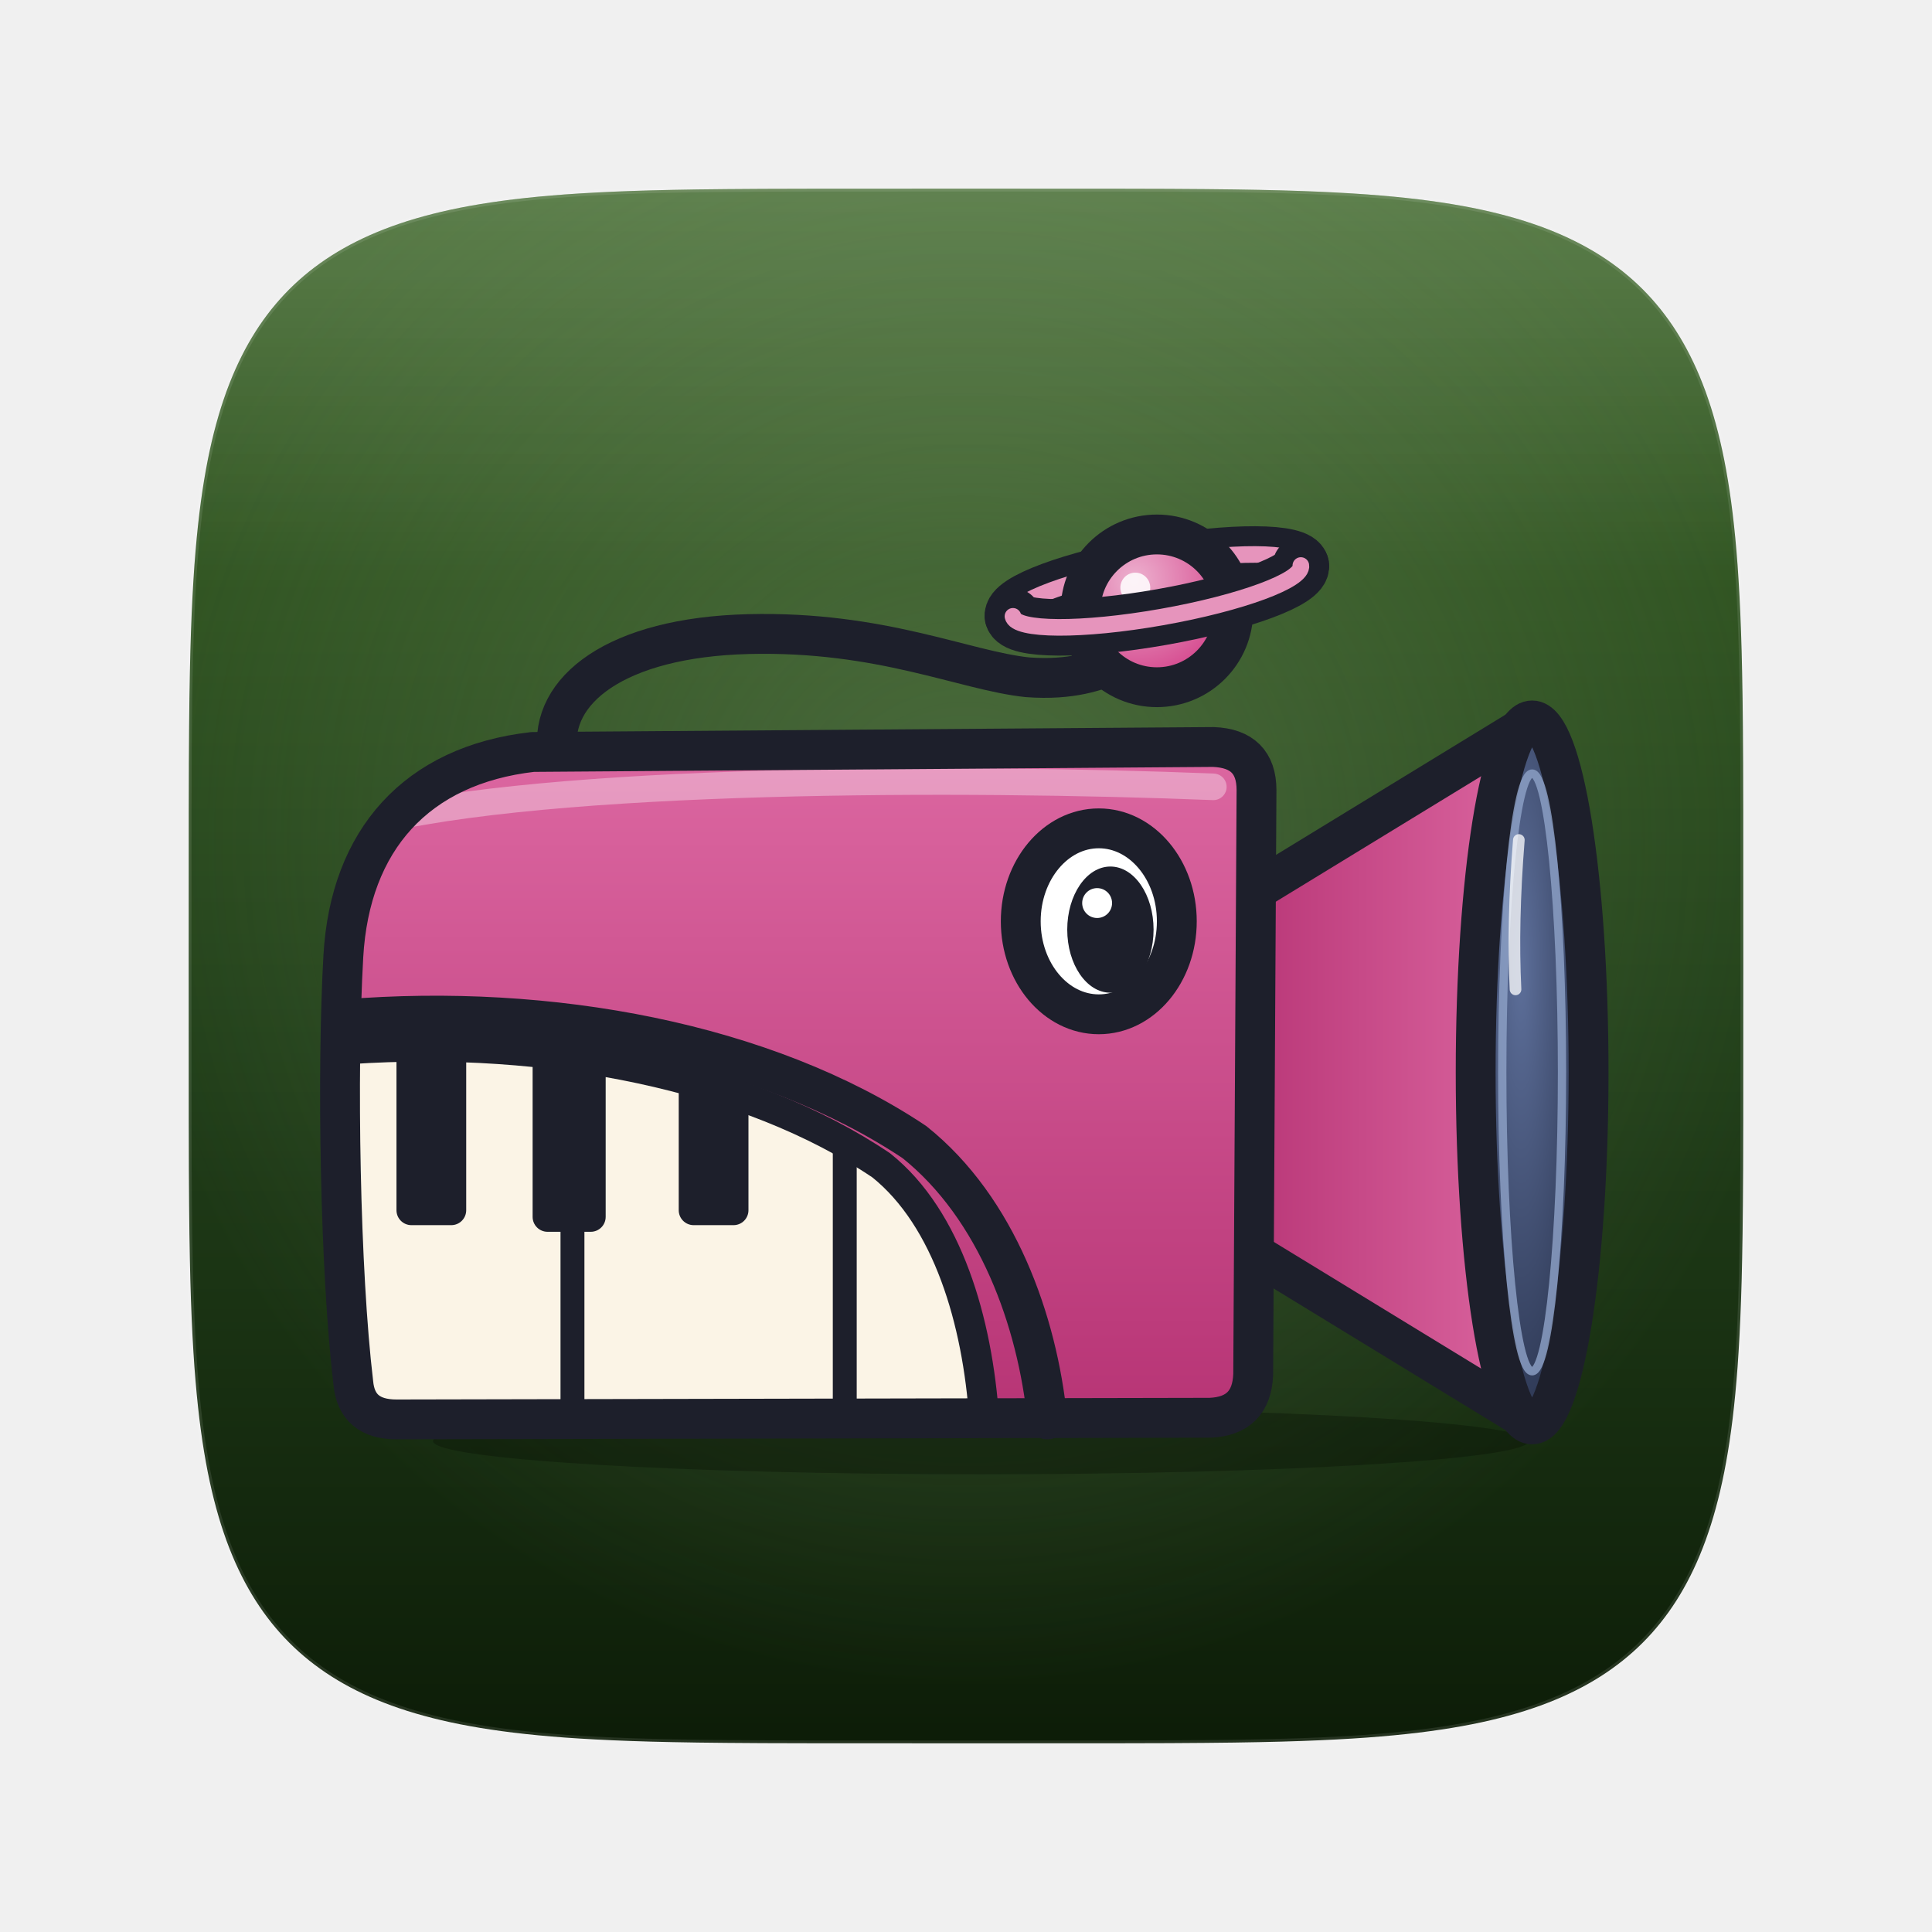
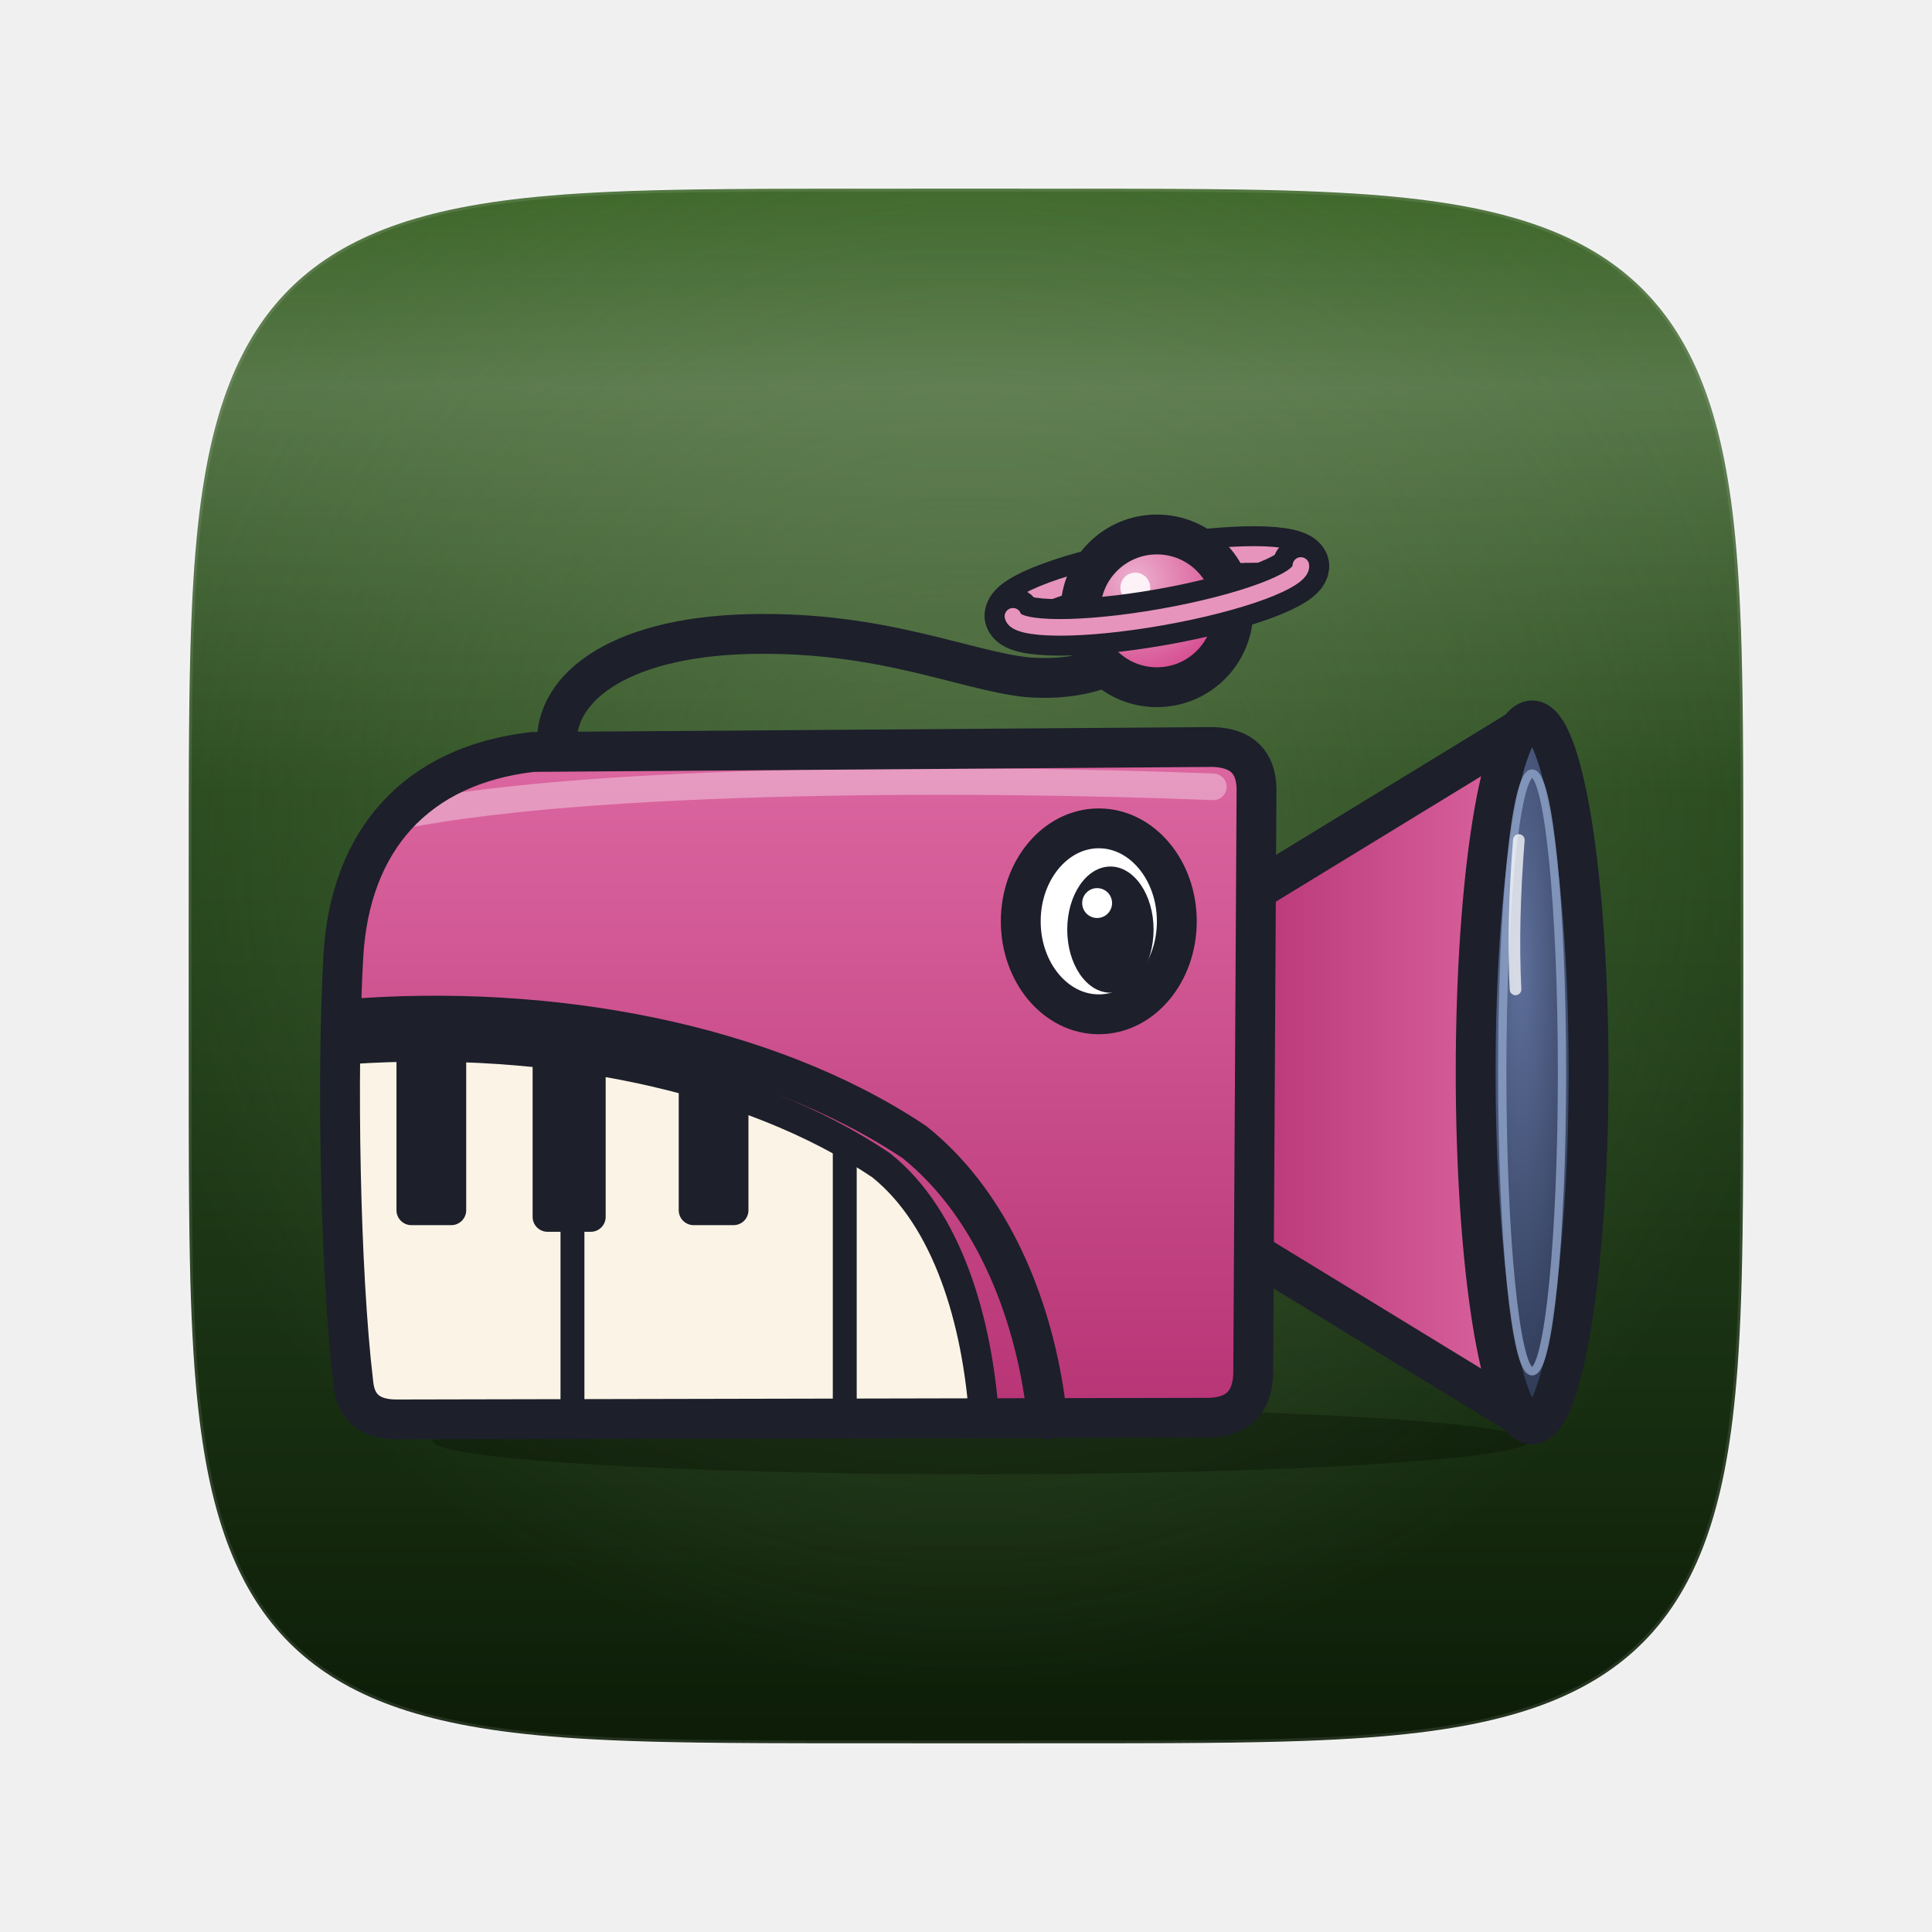
<svg xmlns="http://www.w3.org/2000/svg" width="1024" height="1024" viewBox="0 0 1024 1024">
  <defs>
    <linearGradient id="plate" x1="0" y1="0" x2="0" y2="1">
      <stop offset="0" stop-color="#3d6629" />
      <stop offset="0.55" stop-color="#22401a" />
      <stop offset="1" stop-color="#0d1d08" />
    </linearGradient>
    <radialGradient id="glow" cx="0.5" cy="0.42" r="0.55">
      <stop offset="0" stop-color="#6e8c5e" stop-opacity="0.45" />
      <stop offset="1" stop-color="#6e8c5e" stop-opacity="0" />
    </radialGradient>
    <linearGradient id="bodyg" x1="0" y1="0" x2="0" y2="1">
      <stop offset="0" stop-color="#ffbb33" />
      <stop offset="0.6" stop-color="#f7a600" />
      <stop offset="1" stop-color="#e58a00" />
    </linearGradient>
    <linearGradient id="lensbody" x1="0" y1="0" x2="0" y2="1">
      <stop offset="0" stop-color="#ffb21f" />
      <stop offset="1" stop-color="#dc8300" />
    </linearGradient>
    <linearGradient id="keysg" x1="0" y1="0" x2="0" y2="1">
      <stop offset="0" stop-color="#fffaf0" />
      <stop offset="1" stop-color="#eadfc9" />
    </linearGradient>
    <linearGradient id="blackk" x1="0" y1="0" x2="0" y2="1">
      <stop offset="0" stop-color="#2a2f3d" />
      <stop offset="1" stop-color="#141824" />
    </linearGradient>
    <radialGradient id="glass" cx="0.35" cy="0.3" r="0.9">
      <stop offset="0" stop-color="#5d7898" />
      <stop offset="0.5" stop-color="#2c3e58" />
      <stop offset="1" stop-color="#151d2d" />
    </radialGradient>
    <radialGradient id="eyew" cx="0.4" cy="0.35" r="0.7">
      <stop offset="0" stop-color="#ffffff" />
      <stop offset="1" stop-color="#ece6da" />
    </radialGradient>
    <radialGradient id="ball" cx="0.35" cy="0.3" r="0.8">
      <stop offset="0" stop-color="#ffd27a" />
      <stop offset="1" stop-color="#f08f00" />
    </radialGradient>
    <linearGradient id="sheen" x1="0" y1="0" x2="0" y2="1">
-       <stop offset="0" stop-color="#ffffff" stop-opacity="0.16" />
-       <stop offset="0.5" stop-color="#ffffff" stop-opacity="0" />
+       <stop offset="0" stop-color="#ffffff" stop-opacity="0" />
+       <stop offset="0.25" stop-color="#ffffff" stop-opacity="0.16" />
+       <stop offset="0.75" stop-color="#ffffff" stop-opacity="0" />
    </linearGradient>
    <filter id="drop" x="-20%" y="-20%" width="140%" height="150%">
      <feGaussianBlur in="SourceAlpha" stdDeviation="14" />
      <feOffset dy="12" result="b" />
      <feComponentTransfer>
        <feFuncA type="linear" slope="0.35" />
      </feComponentTransfer>
      <feMerge>
        <feMergeNode />
        <feMergeNode in="SourceGraphic" />
      </feMerge>
    </filter>
    <clipPath id="plateclip">
      <path d="M924.00,512.00 L923.97,593.59 L923.90,619.65 L923.77,638.60 L923.60,654.01 L923.37,667.24 L923.10,678.95 L922.77,689.52 L922.39,699.21 L921.96,708.17 L921.48,716.53 L920.96,724.39 L920.37,731.81 L919.74,738.85 L919.06,745.54 L918.33,751.94 L917.54,758.06 L916.70,763.93 L915.81,769.57 L914.87,775.00 L913.88,780.24 L912.83,785.29 L911.73,790.18 L910.57,794.91 L909.36,799.49 L908.10,803.93 L906.79,808.23 L905.41,812.41 L903.99,816.47 L902.50,820.41 L900.96,824.24 L899.37,827.96 L897.71,831.58 L896.00,835.10 L894.23,838.53 L892.40,841.86 L890.51,845.11 L888.56,848.27 L886.55,851.34 L884.48,854.33 L882.34,857.24 L880.14,860.08 L877.87,862.83 L875.54,865.52 L873.14,868.13 L870.67,870.67 L868.13,873.14 L865.52,875.54 L862.83,877.87 L860.08,880.14 L857.24,882.34 L854.33,884.48 L851.34,886.55 L848.27,888.56 L845.11,890.51 L841.86,892.40 L838.53,894.23 L835.10,896.00 L831.58,897.71 L827.96,899.37 L824.24,900.96 L820.41,902.50 L816.47,903.99 L812.41,905.41 L808.23,906.79 L803.93,908.10 L799.49,909.36 L794.91,910.57 L790.18,911.73 L785.29,912.83 L780.24,913.88 L775.00,914.87 L769.57,915.81 L763.93,916.70 L758.06,917.54 L751.94,918.33 L745.54,919.06 L738.85,919.74 L731.81,920.37 L724.39,920.96 L716.53,921.48 L708.17,921.96 L699.21,922.39 L689.52,922.77 L678.95,923.10 L667.24,923.37 L654.01,923.60 L638.60,923.77 L619.65,923.90 L593.59,923.97 L512.00,924.00 L430.41,923.97 L404.35,923.90 L385.40,923.77 L369.99,923.60 L356.76,923.37 L345.05,923.10 L334.48,922.77 L324.79,922.39 L315.83,921.96 L307.47,921.48 L299.61,920.96 L292.19,920.37 L285.15,919.74 L278.46,919.06 L272.06,918.33 L265.94,917.54 L260.07,916.70 L254.43,915.81 L249.00,914.87 L243.76,913.88 L238.71,912.83 L233.82,911.73 L229.09,910.57 L224.51,909.36 L220.07,908.10 L215.77,906.79 L211.59,905.41 L207.53,903.99 L203.59,902.50 L199.76,900.96 L196.04,899.37 L192.42,897.71 L188.90,896.00 L185.47,894.23 L182.14,892.40 L178.89,890.51 L175.73,888.56 L172.66,886.55 L169.67,884.48 L166.76,882.34 L163.92,880.14 L161.17,877.87 L158.48,875.54 L155.87,873.14 L153.33,870.67 L150.86,868.13 L148.46,865.52 L146.13,862.83 L143.86,860.08 L141.66,857.24 L139.52,854.33 L137.45,851.34 L135.44,848.27 L133.49,845.11 L131.60,841.86 L129.77,838.53 L128.00,835.10 L126.29,831.58 L124.63,827.96 L123.04,824.24 L121.50,820.41 L120.01,816.47 L118.59,812.41 L117.21,808.23 L115.90,803.93 L114.64,799.49 L113.43,794.91 L112.27,790.18 L111.17,785.29 L110.12,780.24 L109.13,775.00 L108.19,769.57 L107.30,763.93 L106.46,758.06 L105.67,751.94 L104.94,745.54 L104.26,738.85 L103.63,731.81 L103.04,724.39 L102.52,716.53 L102.04,708.17 L101.61,699.21 L101.23,689.52 L100.90,678.95 L100.63,667.24 L100.40,654.01 L100.23,638.60 L100.10,619.65 L100.03,593.59 L100.00,512.00 L100.03,430.41 L100.10,404.35 L100.23,385.40 L100.40,369.99 L100.63,356.76 L100.90,345.05 L101.23,334.48 L101.61,324.79 L102.04,315.83 L102.52,307.47 L103.04,299.61 L103.63,292.19 L104.26,285.15 L104.94,278.46 L105.67,272.06 L106.46,265.94 L107.30,260.07 L108.19,254.43 L109.13,249.00 L110.12,243.76 L111.17,238.71 L112.27,233.82 L113.43,229.09 L114.64,224.51 L115.90,220.07 L117.21,215.77 L118.59,211.59 L120.01,207.53 L121.50,203.59 L123.04,199.76 L124.63,196.04 L126.29,192.42 L128.00,188.90 L129.77,185.47 L131.60,182.14 L133.49,178.89 L135.44,175.73 L137.45,172.66 L139.52,169.67 L141.66,166.76 L143.86,163.92 L146.13,161.17 L148.46,158.48 L150.86,155.87 L153.33,153.33 L155.87,150.86 L158.48,148.46 L161.17,146.13 L163.92,143.86 L166.76,141.66 L169.67,139.52 L172.66,137.45 L175.73,135.44 L178.89,133.49 L182.14,131.60 L185.47,129.77 L188.90,128.00 L192.42,126.29 L196.04,124.63 L199.76,123.04 L203.59,121.50 L207.53,120.01 L211.59,118.59 L215.77,117.21 L220.07,115.90 L224.51,114.64 L229.09,113.43 L233.82,112.27 L238.71,111.17 L243.76,110.12 L249.00,109.13 L254.43,108.19 L260.07,107.30 L265.94,106.46 L272.06,105.67 L278.46,104.94 L285.15,104.26 L292.19,103.63 L299.61,103.04 L307.47,102.52 L315.83,102.04 L324.79,101.61 L334.48,101.23 L345.05,100.90 L356.76,100.63 L369.99,100.40 L385.40,100.23 L404.35,100.10 L430.41,100.03 L512.00,100.00 L593.59,100.03 L619.65,100.10 L638.60,100.23 L654.01,100.40 L667.24,100.63 L678.95,100.90 L689.52,101.23 L699.21,101.61 L708.17,102.04 L716.53,102.52 L724.39,103.04 L731.81,103.63 L738.85,104.26 L745.54,104.94 L751.94,105.67 L758.06,106.46 L763.93,107.30 L769.57,108.19 L775.00,109.13 L780.24,110.12 L785.29,111.17 L790.18,112.27 L794.91,113.43 L799.49,114.64 L803.93,115.90 L808.23,117.21 L812.41,118.59 L816.47,120.01 L820.41,121.50 L824.24,123.04 L827.96,124.63 L831.58,126.29 L835.10,128.00 L838.53,129.77 L841.86,131.60 L845.11,133.49 L848.27,135.44 L851.34,137.45 L854.33,139.52 L857.24,141.66 L860.08,143.86 L862.83,146.13 L865.52,148.46 L868.13,150.86 L870.67,153.33 L873.14,155.87 L875.54,158.48 L877.87,161.17 L880.14,163.92 L882.34,166.76 L884.48,169.67 L886.55,172.66 L888.56,175.73 L890.51,178.89 L892.40,182.14 L894.23,185.47 L896.00,188.90 L897.71,192.42 L899.37,196.04 L900.96,199.76 L902.50,203.59 L903.99,207.53 L905.41,211.59 L906.79,215.77 L908.10,220.07 L909.36,224.51 L910.57,229.09 L911.73,233.82 L912.83,238.71 L913.88,243.76 L914.87,249.00 L915.81,254.43 L916.70,260.07 L917.54,265.94 L918.33,272.06 L919.06,278.46 L919.74,285.15 L920.37,292.19 L920.96,299.61 L921.48,307.47 L921.96,315.83 L922.39,324.79 L922.77,334.48 L923.10,345.05 L923.37,356.76 L923.60,369.99 L923.77,385.40 L923.90,404.35 L923.97,430.41 Z" />
    </clipPath>
  </defs>
  <path d="M924.00,512.00 L923.97,593.59 L923.90,619.65 L923.77,638.60 L923.60,654.01 L923.37,667.24 L923.10,678.95 L922.77,689.52 L922.39,699.21 L921.96,708.17 L921.48,716.53 L920.96,724.39 L920.37,731.81 L919.74,738.85 L919.06,745.54 L918.33,751.94 L917.54,758.06 L916.70,763.93 L915.81,769.57 L914.87,775.00 L913.88,780.24 L912.83,785.29 L911.73,790.18 L910.57,794.91 L909.36,799.49 L908.10,803.93 L906.79,808.23 L905.41,812.41 L903.99,816.47 L902.50,820.41 L900.96,824.24 L899.37,827.96 L897.71,831.58 L896.00,835.10 L894.23,838.53 L892.40,841.86 L890.51,845.11 L888.56,848.27 L886.55,851.34 L884.48,854.33 L882.34,857.24 L880.14,860.08 L877.87,862.83 L875.54,865.52 L873.14,868.13 L870.67,870.67 L868.13,873.14 L865.52,875.54 L862.83,877.87 L860.08,880.14 L857.24,882.34 L854.33,884.48 L851.34,886.55 L848.27,888.56 L845.11,890.51 L841.86,892.40 L838.53,894.23 L835.10,896.00 L831.58,897.71 L827.96,899.37 L824.24,900.96 L820.41,902.50 L816.47,903.99 L812.41,905.41 L808.23,906.79 L803.93,908.10 L799.49,909.36 L794.91,910.57 L790.18,911.73 L785.29,912.83 L780.24,913.88 L775.00,914.87 L769.57,915.81 L763.93,916.70 L758.06,917.54 L751.94,918.33 L745.54,919.06 L738.85,919.74 L731.81,920.37 L724.39,920.96 L716.53,921.48 L708.17,921.96 L699.21,922.39 L689.52,922.77 L678.95,923.10 L667.24,923.37 L654.01,923.60 L638.60,923.77 L619.65,923.90 L593.59,923.97 L512.00,924.00 L430.41,923.97 L404.35,923.90 L385.40,923.77 L369.99,923.60 L356.76,923.37 L345.05,923.10 L334.48,922.77 L324.79,922.39 L315.83,921.96 L307.47,921.48 L299.61,920.96 L292.19,920.37 L285.15,919.74 L278.46,919.06 L272.06,918.33 L265.94,917.54 L260.07,916.70 L254.43,915.81 L249.00,914.87 L243.76,913.88 L238.71,912.83 L233.82,911.73 L229.09,910.57 L224.51,909.36 L220.07,908.10 L215.77,906.79 L211.59,905.41 L207.53,903.99 L203.59,902.50 L199.76,900.96 L196.04,899.37 L192.42,897.71 L188.90,896.00 L185.47,894.23 L182.14,892.40 L178.89,890.51 L175.73,888.56 L172.66,886.55 L169.67,884.48 L166.76,882.34 L163.92,880.14 L161.17,877.87 L158.48,875.54 L155.87,873.14 L153.33,870.67 L150.86,868.13 L148.46,865.52 L146.13,862.83 L143.86,860.08 L141.66,857.24 L139.52,854.33 L137.45,851.34 L135.44,848.27 L133.49,845.11 L131.60,841.86 L129.77,838.53 L128.00,835.10 L126.29,831.58 L124.63,827.96 L123.04,824.24 L121.50,820.41 L120.01,816.47 L118.59,812.41 L117.21,808.23 L115.90,803.93 L114.64,799.49 L113.43,794.91 L112.27,790.18 L111.17,785.29 L110.12,780.24 L109.13,775.00 L108.19,769.57 L107.30,763.93 L106.46,758.06 L105.67,751.94 L104.94,745.54 L104.26,738.85 L103.63,731.81 L103.04,724.39 L102.52,716.53 L102.04,708.17 L101.61,699.21 L101.23,689.52 L100.90,678.95 L100.63,667.24 L100.40,654.01 L100.23,638.60 L100.10,619.65 L100.03,593.59 L100.00,512.00 L100.03,430.41 L100.10,404.35 L100.23,385.40 L100.40,369.99 L100.63,356.76 L100.90,345.05 L101.23,334.48 L101.61,324.79 L102.04,315.83 L102.52,307.47 L103.04,299.61 L103.63,292.19 L104.26,285.15 L104.94,278.46 L105.67,272.06 L106.46,265.94 L107.30,260.07 L108.19,254.43 L109.13,249.00 L110.12,243.76 L111.17,238.71 L112.27,233.82 L113.43,229.09 L114.64,224.51 L115.90,220.07 L117.21,215.77 L118.59,211.59 L120.01,207.53 L121.50,203.59 L123.04,199.76 L124.63,196.04 L126.29,192.42 L128.00,188.90 L129.77,185.47 L131.60,182.14 L133.49,178.89 L135.44,175.73 L137.45,172.66 L139.52,169.67 L141.66,166.76 L143.86,163.92 L146.13,161.17 L148.46,158.48 L150.86,155.87 L153.33,153.33 L155.87,150.86 L158.48,148.46 L161.17,146.13 L163.92,143.86 L166.76,141.66 L169.67,139.52 L172.66,137.45 L175.73,135.44 L178.89,133.49 L182.14,131.60 L185.47,129.77 L188.90,128.00 L192.42,126.29 L196.04,124.63 L199.76,123.04 L203.59,121.50 L207.53,120.01 L211.59,118.59 L215.77,117.21 L220.07,115.90 L224.51,114.64 L229.09,113.43 L233.82,112.27 L238.71,111.17 L243.76,110.12 L249.00,109.13 L254.43,108.19 L260.07,107.30 L265.94,106.46 L272.06,105.67 L278.46,104.94 L285.15,104.26 L292.19,103.63 L299.61,103.04 L307.47,102.52 L315.83,102.04 L324.79,101.61 L334.48,101.23 L345.05,100.90 L356.76,100.63 L369.99,100.40 L385.40,100.23 L404.35,100.10 L430.41,100.03 L512.00,100.00 L593.59,100.03 L619.65,100.10 L638.60,100.23 L654.01,100.40 L667.24,100.63 L678.95,100.90 L689.52,101.23 L699.21,101.61 L708.17,102.04 L716.53,102.52 L724.39,103.04 L731.81,103.63 L738.85,104.26 L745.54,104.94 L751.94,105.67 L758.06,106.46 L763.93,107.30 L769.57,108.19 L775.00,109.13 L780.24,110.12 L785.29,111.17 L790.18,112.27 L794.91,113.43 L799.49,114.64 L803.93,115.90 L808.23,117.21 L812.41,118.59 L816.47,120.01 L820.41,121.50 L824.24,123.04 L827.96,124.63 L831.58,126.29 L835.10,128.00 L838.53,129.77 L841.86,131.60 L845.11,133.49 L848.27,135.44 L851.34,137.45 L854.33,139.52 L857.24,141.66 L860.08,143.86 L862.83,146.13 L865.52,148.46 L868.13,150.86 L870.67,153.33 L873.14,155.87 L875.54,158.48 L877.87,161.17 L880.14,163.92 L882.34,166.76 L884.48,169.67 L886.55,172.66 L888.56,175.73 L890.51,178.89 L892.40,182.14 L894.23,185.47 L896.00,188.90 L897.71,192.42 L899.37,196.04 L900.96,199.76 L902.50,203.59 L903.99,207.53 L905.41,211.59 L906.79,215.77 L908.10,220.07 L909.36,224.51 L910.57,229.09 L911.73,233.82 L912.83,238.71 L913.88,243.76 L914.87,249.00 L915.81,254.43 L916.70,260.07 L917.54,265.94 L918.33,272.06 L919.06,278.46 L919.74,285.15 L920.37,292.19 L920.96,299.61 L921.48,307.47 L921.96,315.83 L922.39,324.79 L922.77,334.48 L923.10,345.05 L923.37,356.76 L923.60,369.99 L923.77,385.40 L923.90,404.35 L923.97,430.41 Z" fill="url(#plate)" />
  <g clip-path="url(#plateclip)">
    <rect x="100" y="100" width="824" height="824" fill="url(#glow)" />
    <rect x="100" y="100" width="824" height="420" fill="url(#sheen)" />
    <ellipse cx="519.9" cy="763.8" rx="290.4" ry="17.6" fill="#060e04" opacity="0.35" />
    <g transform="translate(115.1,-126.8) scale(0.88)">
      <defs>
        <clipPath id="bodyclip">
          <path d="M 82 977 C 74 910 72 790 76 720 C 80 650 120 605 190 597 L 600 594 Q 626 595 626 620 L 624 972 Q 623 997 598 998 L 108 999 Q 84 999 82 977 Z" />
        </clipPath>
        <clipPath id="jawclip">
          <path d="M 80 776 C 200 768 320 792 400 846 C 440 878 458 940 462 999 L 100 999 Q 82 999 82 977 L 80 776 Z" />
        </clipPath>
        <linearGradient id="bg1" x1="0" y1="0" x2="0" y2="1">
          <stop offset="0" stop-color="#dc67a1" />
          <stop offset="1" stop-color="#b73475" />
        </linearGradient>
        <linearGradient id="lg1" x1="0" y1="0" x2="1" y2="0">
          <stop offset="0" stop-color="#b73475" />
          <stop offset="1" stop-color="#dc67a1" />
        </linearGradient>
        <radialGradient id="gl" cx="0.4" cy="0.35" r="0.7">
          <stop offset="0" stop-color="#5d6f9a" />
          <stop offset="1" stop-color="#2b3550" />
        </radialGradient>
        <radialGradient id="bl" cx="0.35" cy="0.3" r="0.75">
          <stop offset="0" stop-color="#edb1cf" />
          <stop offset="1" stop-color="#d23c86" />
        </radialGradient>
      </defs>
      <path d="M 610 690 L 790 580 Q 800 790 790 1000 L 610 890 Z" fill="url(#lg1)" stroke="#1d1f2b" stroke-width="24" stroke-linejoin="round" />
      <ellipse cx="792" cy="790" rx="34" ry="212" fill="url(#gl)" stroke="#1d1f2b" stroke-width="24" />
      <ellipse cx="792" cy="790" rx="18" ry="180" fill="none" stroke="#8fa3c8" stroke-width="5" opacity="0.8" />
      <path d="M 784 650 Q 780 700 782 740" stroke="#ffffff" stroke-width="7" stroke-linecap="round" fill="none" opacity="0.75" />
      <path d="M 205 597 C 200 560 240 528 320 526 C 400 524 450 548 488 552 C 515 554 530 548 540 544" fill="none" stroke="#1d1f2b" stroke-width="24" stroke-linecap="round" />
      <path d="M 82 977 C 74 910 72 790 76 720 C 80 650 120 605 190 597 L 600 594 Q 626 595 626 620 L 624 972 Q 623 997 598 998 L 108 999 Q 84 999 82 977 Z" fill="url(#bg1)" />
      <g clip-path="url(#bodyclip)">
        <path d="M 80 776 C 200 768 320 792 400 846 C 440 878 458 940 462 999 L 100 999 Q 82 999 82 977 L 80 776 Z" fill="#FBF4E6" />
        <path d="M 90 640 C 200 612 450 612 600 618" stroke="#ffffff" stroke-opacity="0.35" stroke-width="16" fill="none" stroke-linecap="round" />
        <g clip-path="url(#jawclip)">
          <path d="M 214 770 L 214 1005" stroke="#1d1f2b" stroke-width="14.4" />
          <path d="M 378 770 L 378 1005" stroke="#1d1f2b" stroke-width="14.4" />
          <rect x="108" y="700" width="42" height="182" rx="9" fill="#1d1f2b" />
          <rect x="190" y="700" width="44" height="186" rx="9" fill="#1d1f2b" />
          <rect x="278" y="700" width="42" height="182" rx="9" fill="#1d1f2b" />
        </g>
      </g>
      <path d="M 77 758 C 200 748 330 772 420 832 C 470 872 494 940 500 999" fill="none" stroke="#1d1f2b" stroke-width="24" stroke-linecap="round" />
      <path d="M 80 776 C 200 768 320 792 400 846 C 440 878 458 940 462 999" fill="none" stroke="#1d1f2b" stroke-width="18.0" stroke-linecap="round" />
      <path d="M 82 977 C 74 910 72 790 76 720 C 80 650 120 605 190 597 L 600 594 Q 626 595 626 620 L 624 972 Q 623 997 598 998 L 108 999 Q 84 999 82 977 Z" fill="none" stroke="#1d1f2b" stroke-width="24" stroke-linejoin="round" />
      <ellipse cx="531" cy="699" rx="47" ry="56" fill="#ffffff" stroke="#1d1f2b" stroke-width="24" />
      <ellipse cx="538" cy="704" rx="26" ry="38" fill="#1d1f2b" />
      <circle cx="530" cy="688" r="9" fill="#fff" />
      <path d="M 479.3 515.3 A 88 16 -10 0 1 652.7 484.7" fill="none" stroke="#1d1f2b" stroke-width="34" stroke-linecap="round" />
      <path d="M 479.3 515.3 A 88 16 -10 0 1 652.7 484.7" fill="none" stroke="#e694bc" stroke-width="10" stroke-linecap="round" />
      <circle cx="566" cy="512" r="46" fill="url(#bl)" stroke="#1d1f2b" stroke-width="24" />
      <circle cx="553" cy="498" r="9" fill="#fff" opacity="0.85" />
      <path d="M 479.3 515.3 A 88 16 -10 0 0 652.7 484.7" fill="none" stroke="#1d1f2b" stroke-width="34" stroke-linecap="round" />
      <path d="M 479.3 515.3 A 88 16 -10 0 0 652.7 484.7" fill="none" stroke="#e694bc" stroke-width="10" stroke-linecap="round" />
    </g>
  </g>
  <path d="M924.00,512.00 L923.97,593.59 L923.90,619.65 L923.77,638.60 L923.60,654.01 L923.37,667.24 L923.10,678.95 L922.77,689.52 L922.39,699.21 L921.96,708.17 L921.48,716.53 L920.96,724.39 L920.37,731.81 L919.74,738.85 L919.06,745.54 L918.33,751.94 L917.54,758.06 L916.70,763.93 L915.81,769.57 L914.87,775.00 L913.88,780.24 L912.83,785.29 L911.73,790.18 L910.57,794.91 L909.36,799.49 L908.10,803.93 L906.79,808.23 L905.41,812.41 L903.99,816.47 L902.50,820.41 L900.96,824.24 L899.37,827.96 L897.71,831.58 L896.00,835.10 L894.23,838.53 L892.40,841.86 L890.51,845.11 L888.56,848.27 L886.55,851.34 L884.48,854.33 L882.34,857.24 L880.14,860.08 L877.87,862.83 L875.54,865.52 L873.14,868.13 L870.67,870.67 L868.13,873.14 L865.52,875.54 L862.83,877.87 L860.08,880.14 L857.24,882.34 L854.33,884.48 L851.34,886.55 L848.27,888.56 L845.11,890.51 L841.86,892.40 L838.53,894.23 L835.10,896.00 L831.58,897.71 L827.96,899.37 L824.24,900.96 L820.41,902.50 L816.47,903.99 L812.41,905.41 L808.23,906.79 L803.93,908.10 L799.49,909.36 L794.91,910.57 L790.18,911.73 L785.29,912.83 L780.24,913.88 L775.00,914.87 L769.57,915.81 L763.93,916.70 L758.06,917.54 L751.94,918.33 L745.54,919.06 L738.85,919.74 L731.81,920.37 L724.39,920.96 L716.53,921.48 L708.17,921.96 L699.21,922.39 L689.52,922.77 L678.95,923.10 L667.24,923.37 L654.01,923.60 L638.60,923.77 L619.65,923.90 L593.59,923.97 L512.00,924.00 L430.41,923.97 L404.35,923.90 L385.40,923.77 L369.99,923.60 L356.76,923.37 L345.05,923.10 L334.48,922.77 L324.79,922.39 L315.83,921.96 L307.47,921.48 L299.61,920.96 L292.19,920.37 L285.15,919.74 L278.46,919.06 L272.06,918.33 L265.94,917.54 L260.07,916.70 L254.43,915.81 L249.00,914.87 L243.76,913.88 L238.71,912.83 L233.82,911.73 L229.09,910.57 L224.51,909.36 L220.07,908.10 L215.77,906.79 L211.59,905.41 L207.53,903.99 L203.59,902.50 L199.76,900.96 L196.04,899.37 L192.42,897.71 L188.90,896.00 L185.47,894.23 L182.14,892.40 L178.89,890.51 L175.73,888.56 L172.66,886.55 L169.67,884.48 L166.76,882.34 L163.92,880.14 L161.17,877.87 L158.48,875.54 L155.87,873.14 L153.33,870.67 L150.86,868.13 L148.46,865.52 L146.13,862.83 L143.86,860.08 L141.66,857.24 L139.52,854.33 L137.45,851.34 L135.44,848.27 L133.49,845.11 L131.60,841.86 L129.77,838.53 L128.00,835.10 L126.29,831.58 L124.63,827.96 L123.04,824.24 L121.50,820.41 L120.01,816.47 L118.59,812.41 L117.21,808.23 L115.90,803.93 L114.64,799.49 L113.43,794.91 L112.27,790.18 L111.17,785.29 L110.12,780.24 L109.13,775.00 L108.19,769.57 L107.30,763.93 L106.46,758.06 L105.67,751.94 L104.94,745.54 L104.26,738.85 L103.63,731.81 L103.04,724.39 L102.52,716.53 L102.04,708.17 L101.61,699.21 L101.23,689.52 L100.90,678.95 L100.63,667.24 L100.40,654.01 L100.23,638.60 L100.10,619.65 L100.03,593.59 L100.00,512.00 L100.03,430.41 L100.10,404.35 L100.23,385.40 L100.40,369.99 L100.63,356.76 L100.90,345.05 L101.23,334.48 L101.61,324.79 L102.04,315.83 L102.52,307.47 L103.04,299.61 L103.63,292.19 L104.26,285.15 L104.94,278.46 L105.67,272.06 L106.46,265.94 L107.30,260.07 L108.19,254.43 L109.13,249.00 L110.12,243.76 L111.17,238.71 L112.27,233.82 L113.43,229.09 L114.64,224.51 L115.90,220.07 L117.21,215.77 L118.59,211.59 L120.01,207.53 L121.50,203.59 L123.04,199.76 L124.63,196.04 L126.29,192.42 L128.00,188.90 L129.77,185.47 L131.60,182.14 L133.49,178.89 L135.44,175.73 L137.45,172.66 L139.52,169.67 L141.66,166.76 L143.86,163.92 L146.13,161.17 L148.46,158.48 L150.86,155.87 L153.33,153.33 L155.87,150.86 L158.48,148.46 L161.17,146.13 L163.92,143.86 L166.76,141.66 L169.67,139.52 L172.66,137.45 L175.73,135.44 L178.89,133.49 L182.14,131.60 L185.47,129.77 L188.90,128.00 L192.42,126.29 L196.04,124.63 L199.76,123.04 L203.59,121.50 L207.53,120.01 L211.59,118.59 L215.77,117.21 L220.07,115.90 L224.51,114.64 L229.09,113.43 L233.82,112.27 L238.71,111.17 L243.76,110.12 L249.00,109.13 L254.43,108.19 L260.07,107.30 L265.94,106.46 L272.06,105.67 L278.46,104.94 L285.15,104.26 L292.19,103.63 L299.61,103.04 L307.47,102.52 L315.83,102.04 L324.79,101.61 L334.48,101.23 L345.05,100.90 L356.76,100.63 L369.99,100.40 L385.40,100.23 L404.35,100.10 L430.41,100.03 L512.00,100.00 L593.59,100.03 L619.65,100.10 L638.60,100.23 L654.01,100.40 L667.24,100.63 L678.95,100.90 L689.52,101.23 L699.21,101.61 L708.17,102.04 L716.53,102.52 L724.39,103.04 L731.81,103.63 L738.85,104.26 L745.54,104.94 L751.94,105.67 L758.06,106.46 L763.93,107.30 L769.57,108.19 L775.00,109.13 L780.24,110.12 L785.29,111.17 L790.18,112.27 L794.91,113.43 L799.49,114.64 L803.93,115.90 L808.23,117.21 L812.41,118.59 L816.47,120.01 L820.41,121.50 L824.24,123.04 L827.96,124.63 L831.58,126.29 L835.10,128.00 L838.53,129.77 L841.86,131.60 L845.11,133.49 L848.27,135.44 L851.34,137.45 L854.33,139.52 L857.24,141.66 L860.08,143.86 L862.83,146.13 L865.52,148.46 L868.13,150.86 L870.67,153.33 L873.14,155.87 L875.54,158.48 L877.87,161.17 L880.14,163.92 L882.34,166.76 L884.48,169.67 L886.55,172.66 L888.56,175.73 L890.51,178.89 L892.40,182.14 L894.23,185.47 L896.00,188.90 L897.71,192.42 L899.37,196.04 L900.96,199.76 L902.50,203.59 L903.99,207.53 L905.41,211.59 L906.79,215.77 L908.10,220.07 L909.36,224.51 L910.57,229.09 L911.73,233.82 L912.83,238.71 L913.88,243.76 L914.87,249.00 L915.81,254.43 L916.70,260.07 L917.54,265.94 L918.33,272.06 L919.06,278.46 L919.74,285.15 L920.37,292.19 L920.96,299.61 L921.48,307.47 L921.96,315.83 L922.39,324.79 L922.77,334.48 L923.10,345.05 L923.37,356.76 L923.60,369.99 L923.77,385.40 L923.90,404.35 L923.97,430.41 Z" fill="none" stroke="#ffffff" stroke-opacity="0.10" stroke-width="3" />
</svg>
